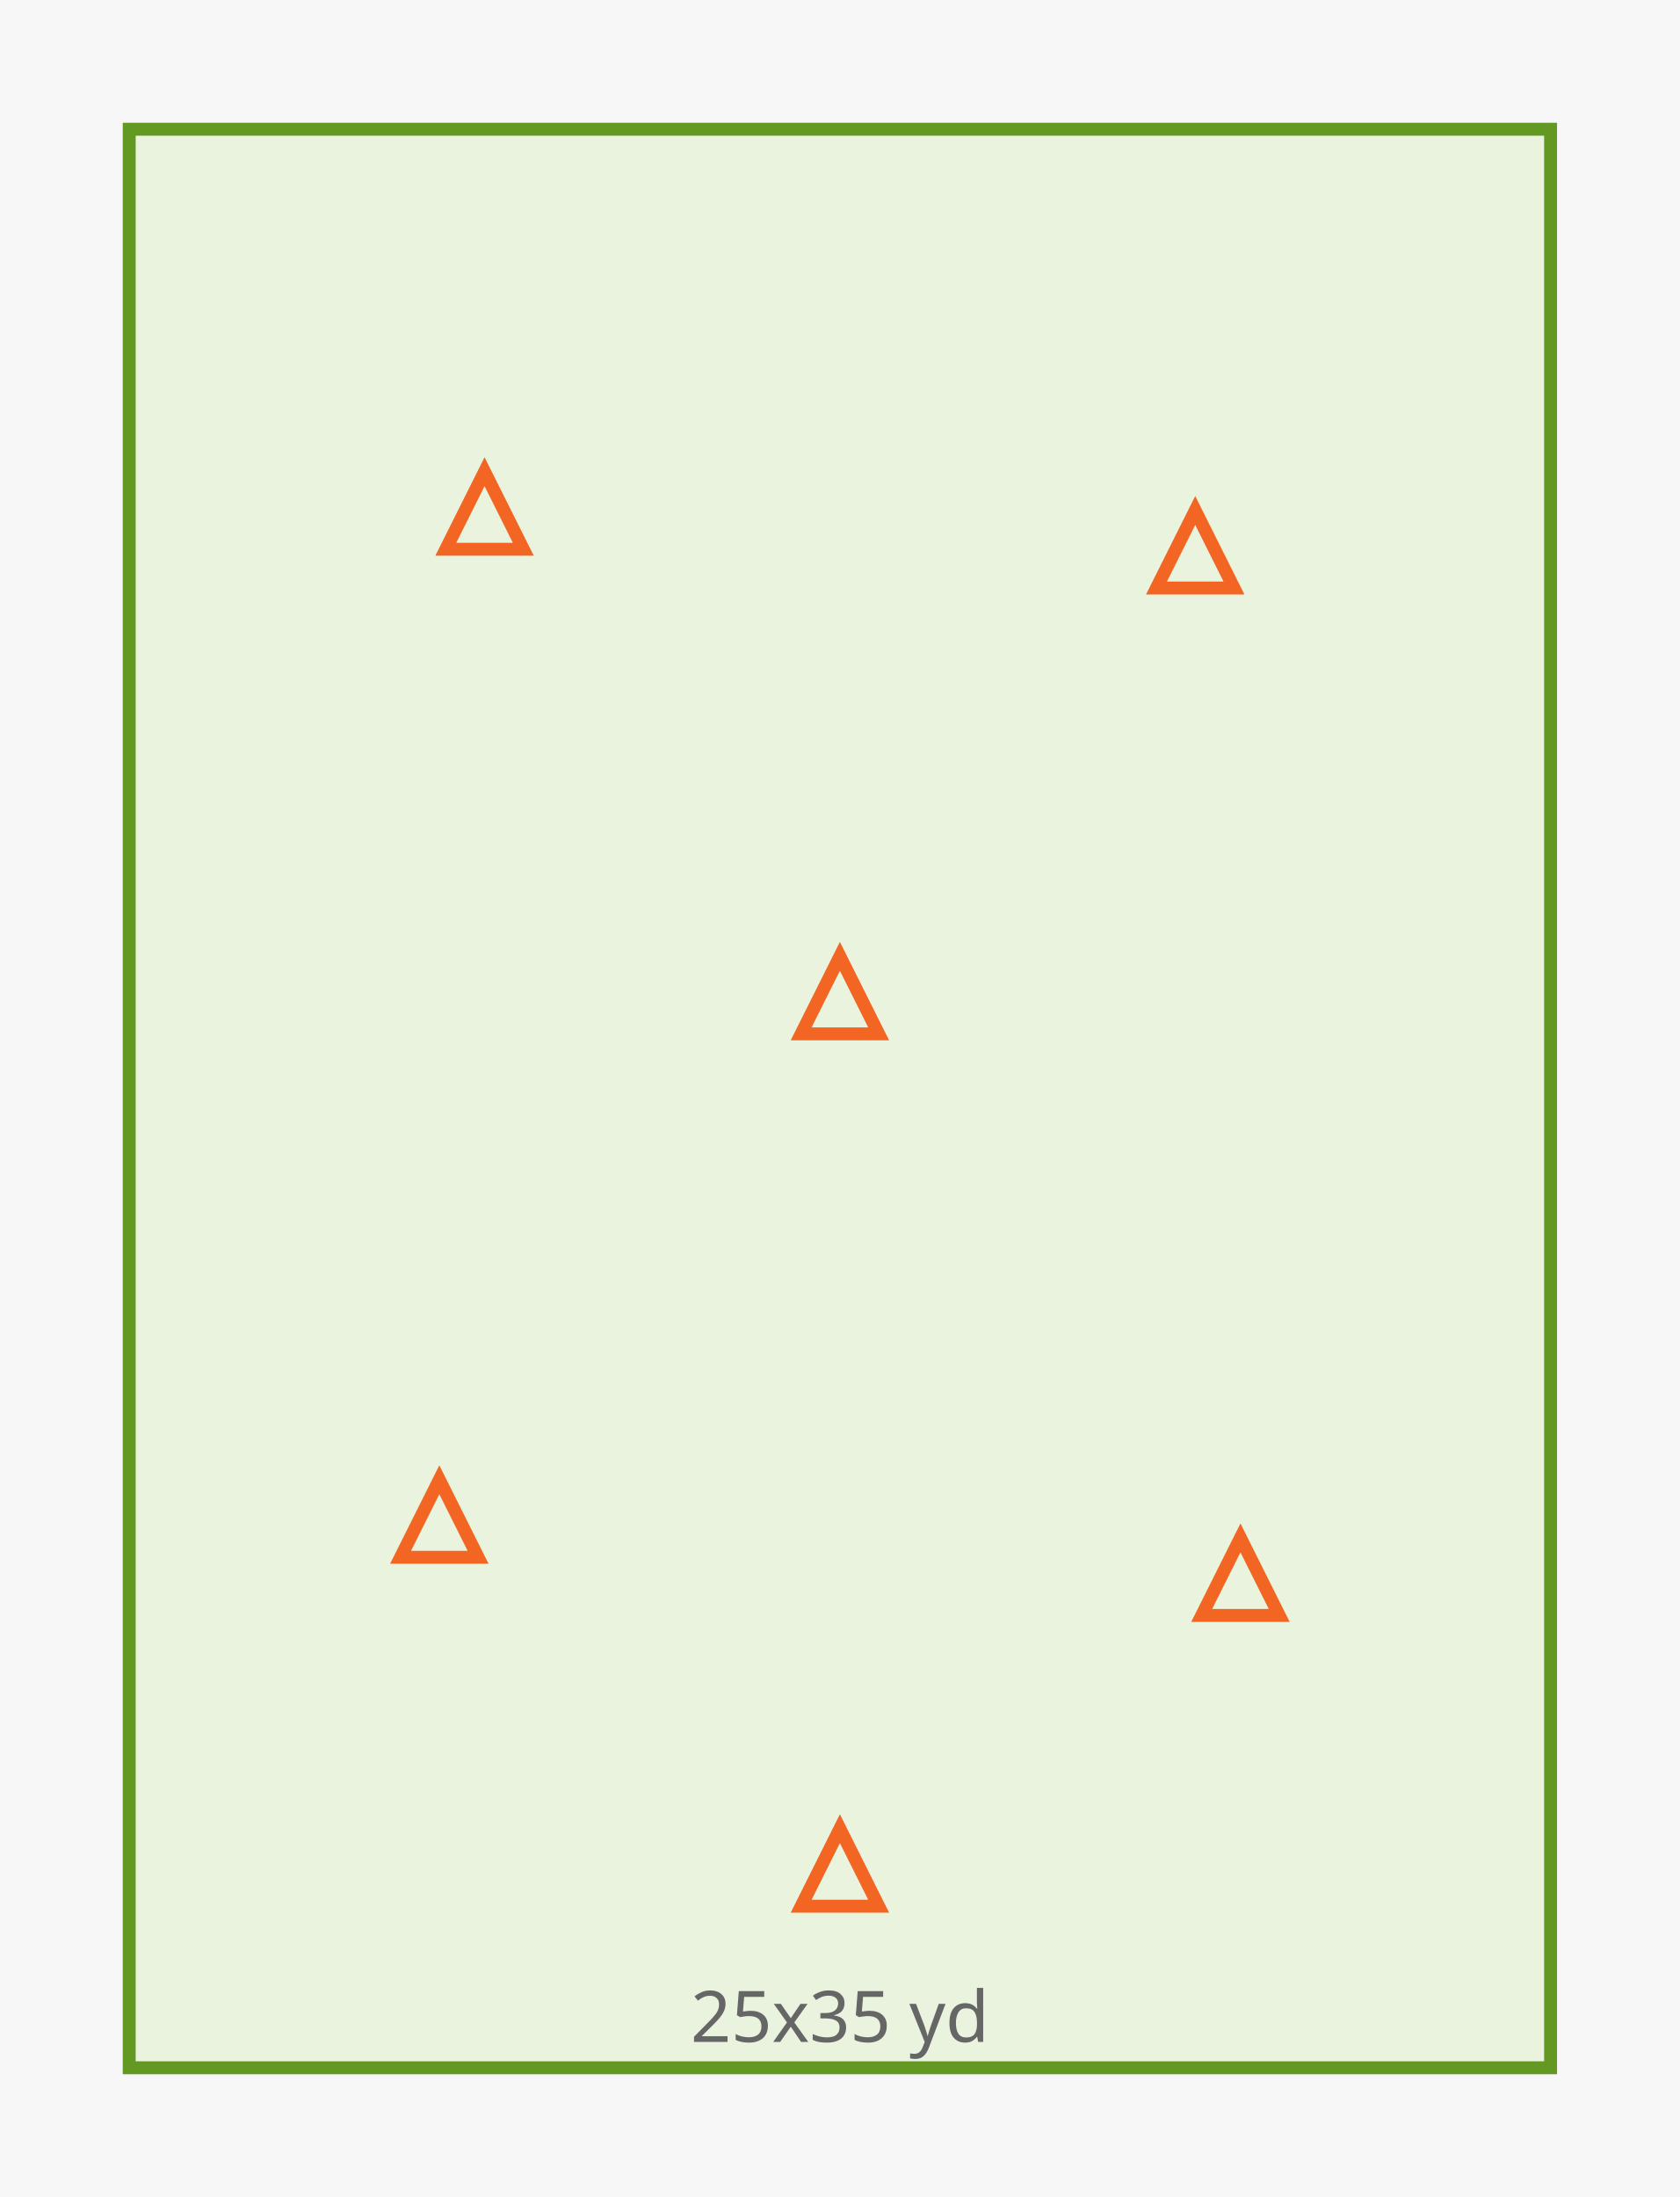
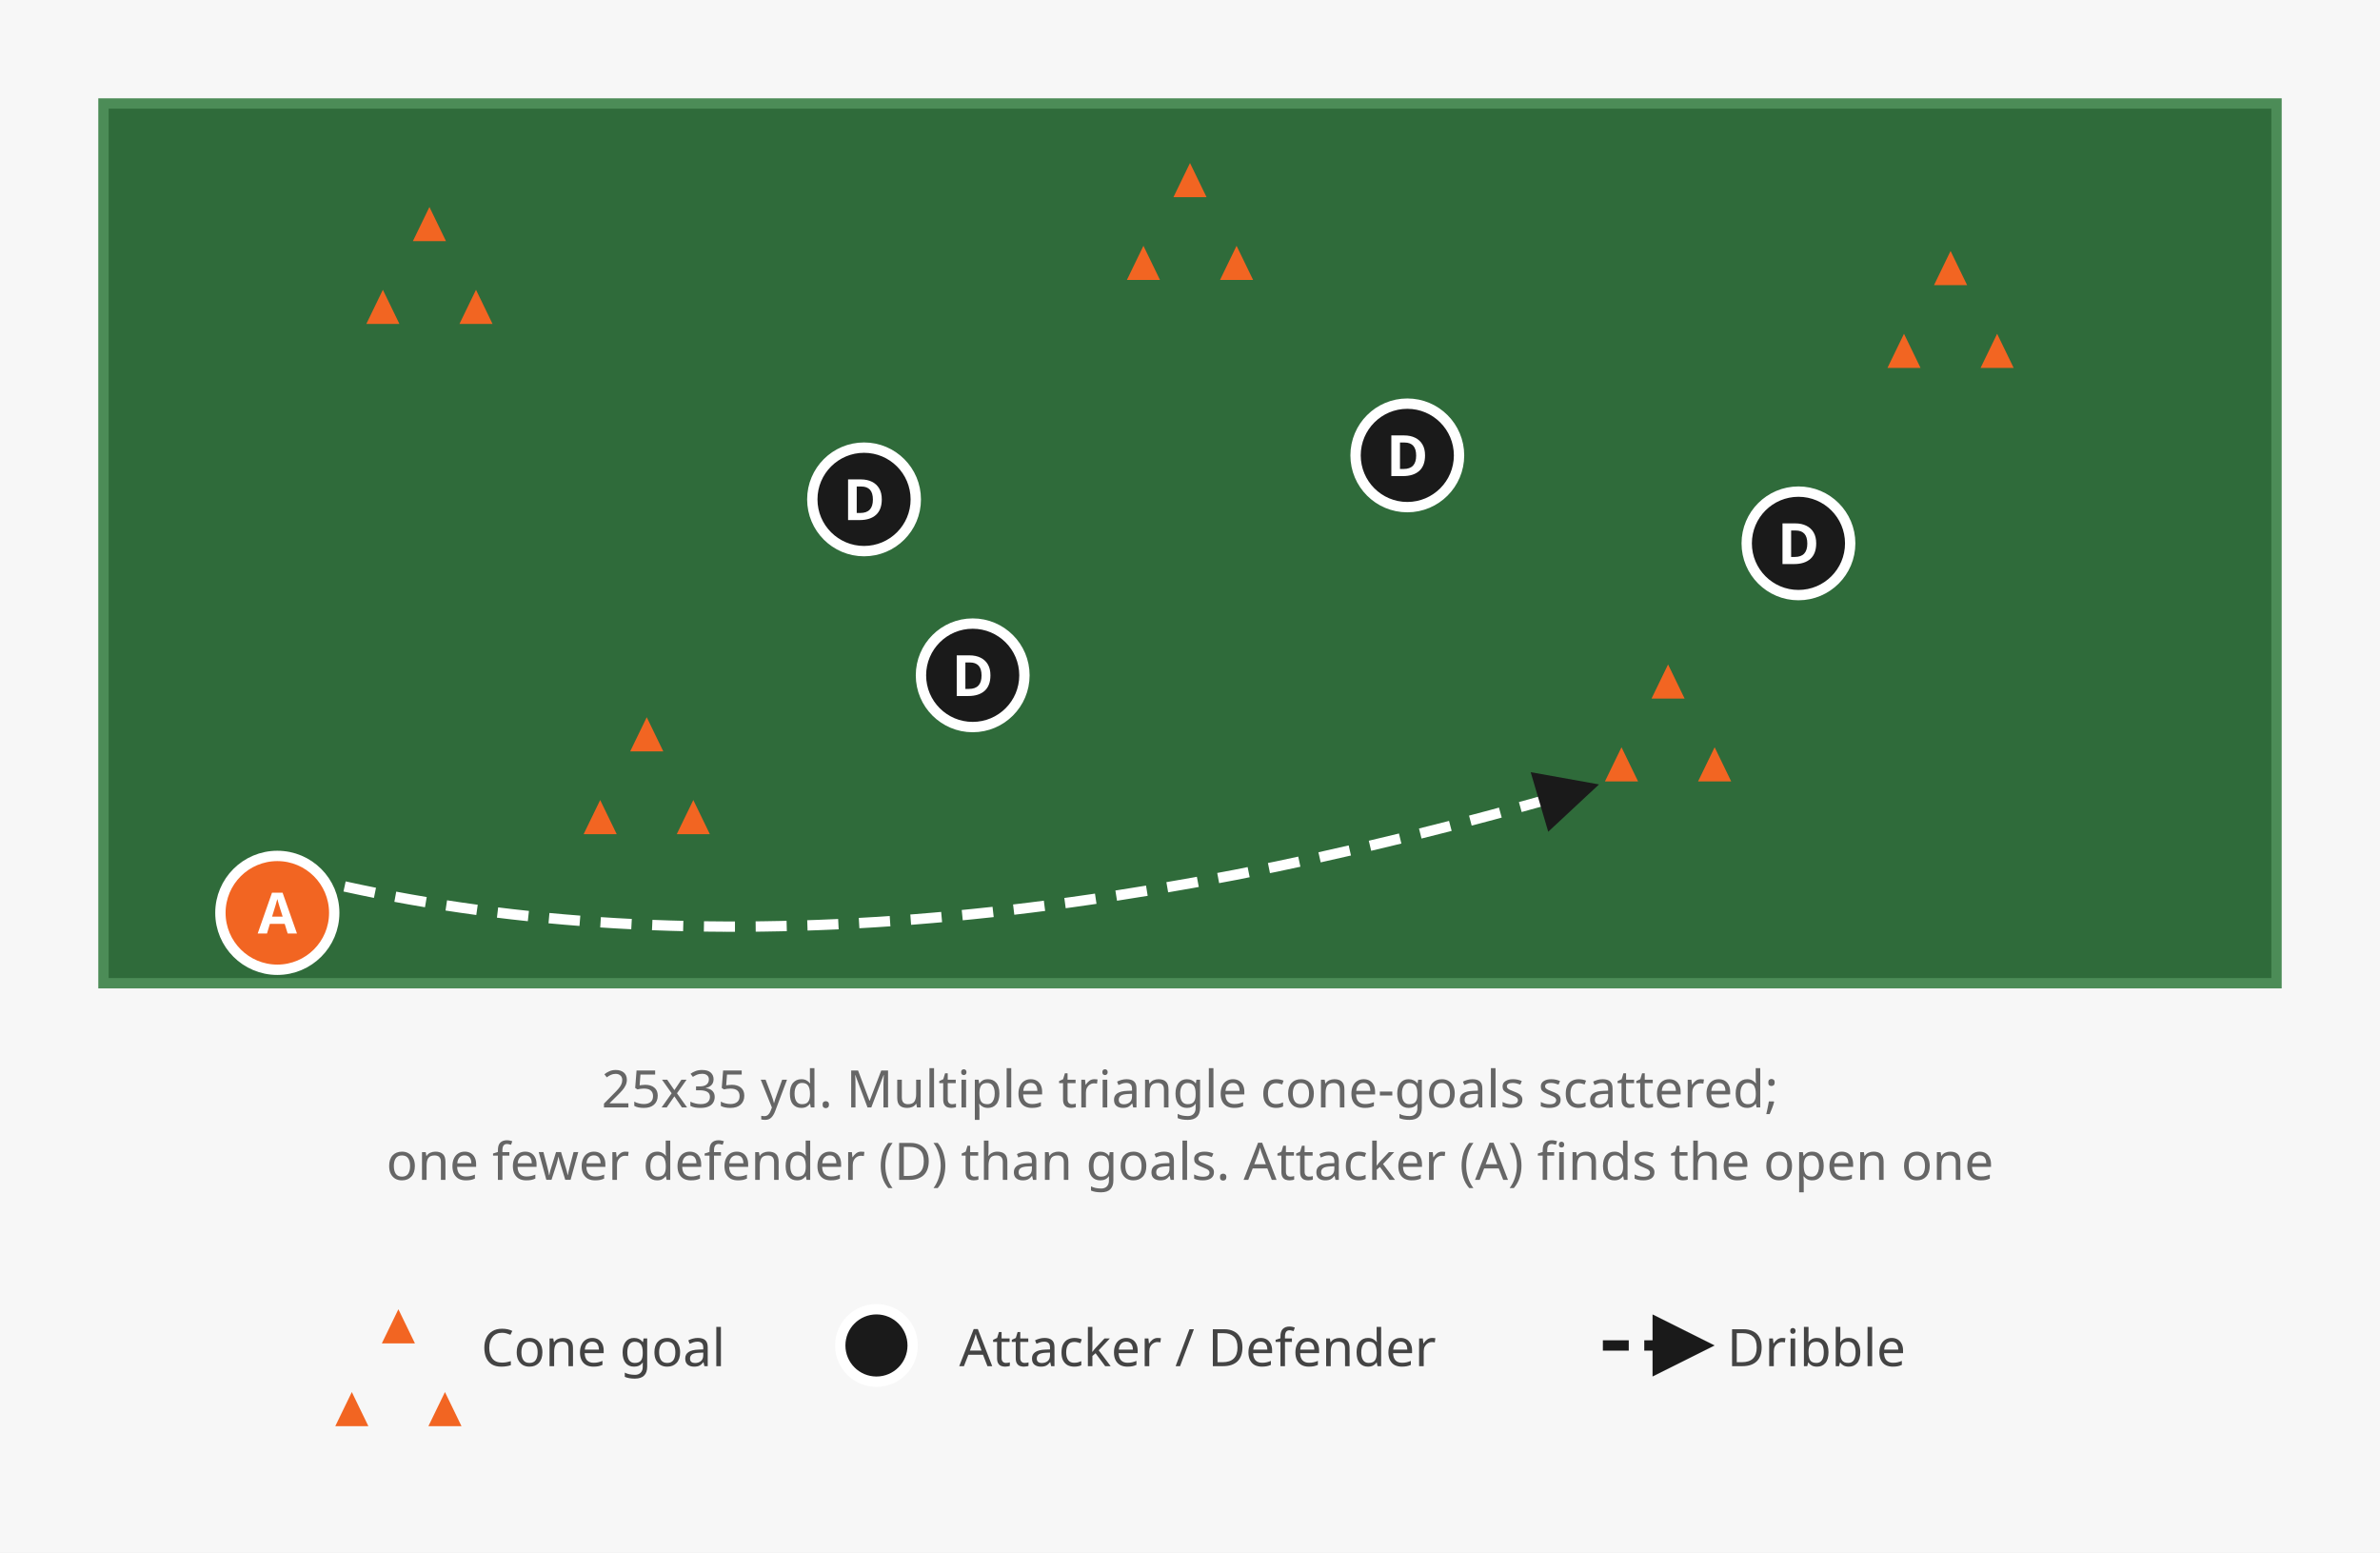
- <svg xmlns="http://www.w3.org/2000/svg" viewBox="0 0 260 340" role="img">
-   <rect width="260" height="340" fill="#F7F7F7" />
-   <rect x="20" y="20" width="220" height="300" fill="#EAF3DE" stroke="#639922" stroke-width="2" />
-   <polygon points="75,73 69,85 81,85" fill="none" stroke="#F26522" stroke-width="2" />
-   <polygon points="185,79 179,91 191,91" fill="none" stroke="#F26522" stroke-width="2" />
-   <polygon points="130,148 124,160 136,160" fill="none" stroke="#F26522" stroke-width="2" />
-   <polygon points="68,229 62,241 74,241" fill="none" stroke="#F26522" stroke-width="2" />
-   <polygon points="192,238 186,250 198,250" fill="none" stroke="#F26522" stroke-width="2" />
-   <polygon points="130,283 124,295 136,295" fill="none" stroke="#F26522" stroke-width="2" />
-   <text x="130.0" y="316" text-anchor="middle" font-size="11" fill="#666" font-family="sans-serif">25x35 yd</text>
+ <svg xmlns="http://www.w3.org/2000/svg" viewBox="0 0 460 300" role="img">
+   <rect width="460" height="300" fill="#F7F7F7" />
+   <defs>
+     <marker id="darr" viewBox="0 0 10 10" refX="7" refY="5" markerWidth="6" markerHeight="6" orient="auto">
+       <path d="M0,0 L10,5 L0,10 Z" fill="#1A1A1A" />
+     </marker>
+     <marker id="darrw" viewBox="0 0 10 10" refX="7" refY="5" markerWidth="6" markerHeight="6" orient="auto">
+       <path d="M0,0 L10,5 L0,10 Z" fill="#FFFFFF" />
+     </marker>
+     <marker id="sarr" viewBox="0 0 10 10" refX="7" refY="5" markerWidth="6" markerHeight="6" orient="auto">
+       <path d="M0,0 L10,5 L0,10 Z" fill="#F26522" />
+     </marker>
+   </defs>
+   <rect x="20" y="20" width="420" height="170" fill="#2F6B3A" stroke="#4C8C57" stroke-width="2" />
+   <polygon points="83.0,40.0 79.8,46.6 86.2,46.6" fill="#F26522" />
+   <polygon points="74.0,56.0 70.8,62.6 77.2,62.6" fill="#F26522" />
+   <polygon points="92.0,56.0 88.8,62.6 95.2,62.6" fill="#F26522" />
+   <polygon points="230.0,31.5 226.8,38.1 233.2,38.1" fill="#F26522" />
+   <polygon points="221.0,47.5 217.8,54.1 224.2,54.1" fill="#F26522" />
+   <polygon points="239.0,47.5 235.8,54.1 242.2,54.1" fill="#F26522" />
+   <polygon points="377.0,48.5 373.8,55.1 380.2,55.1" fill="#F26522" />
+   <polygon points="368.0,64.5 364.8,71.1 371.2,71.1" fill="#F26522" />
+   <polygon points="386.0,64.5 382.8,71.1 389.2,71.1" fill="#F26522" />
+   <polygon points="125.0,138.6 121.8,145.2 128.2,145.2" fill="#F26522" />
+   <polygon points="116.0,154.6 112.8,161.2 119.2,161.2" fill="#F26522" />
+   <polygon points="134.0,154.6 130.8,161.2 137.2,161.2" fill="#F26522" />
+   <polygon points="322.4,128.4 319.2,135 325.6,135" fill="#F26522" />
+   <polygon points="313.4,144.4 310.2,151 316.6,151" fill="#F26522" />
+   <polygon points="331.4,144.4 328.2,151 334.6,151" fill="#F26522" />
+   <circle cx="167.0" cy="96.5" r="10" fill="#1A1A1A" stroke="#FFFFFF" stroke-width="2" />
+   <text x="167.0" y="100.5" text-anchor="middle" font-size="11" font-weight="700" fill="#FFFFFF" font-family="sans-serif">D</text>
+   <circle cx="272.0" cy="88.0" r="10" fill="#1A1A1A" stroke="#FFFFFF" stroke-width="2" />
+   <text x="272.0" y="92.0" text-anchor="middle" font-size="11" font-weight="700" fill="#FFFFFF" font-family="sans-serif">D</text>
+   <circle cx="188.0" cy="130.5" r="10" fill="#1A1A1A" stroke="#FFFFFF" stroke-width="2" />
+   <text x="188.0" y="134.5" text-anchor="middle" font-size="11" font-weight="700" fill="#FFFFFF" font-family="sans-serif">D</text>
+   <circle cx="347.6" cy="105.0" r="10" fill="#1A1A1A" stroke="#FFFFFF" stroke-width="2" />
+   <text x="347.6" y="109.0" text-anchor="middle" font-size="11" font-weight="700" fill="#FFFFFF" font-family="sans-serif">D</text>
+   <circle cx="53.6" cy="176.4" r="11" fill="#F26522" stroke="#FFFFFF" stroke-width="2" />
+   <text x="53.6" y="180.4" text-anchor="middle" font-size="11" font-weight="700" fill="#FFFFFF" font-family="sans-serif">A</text>
+   <path d="M66.6,171.3 Q167.0,193.4 305.6,152.6" fill="none" stroke="#FFFFFF" stroke-width="2" stroke-dasharray="6 4" marker-end="url(#darr)" />
+   <text x="230.0" y="214" text-anchor="middle" font-size="10" fill="#666" font-family="sans-serif">25x35 yd. Multiple triangle cone-goals scattered;</text>
+   <text x="230.0" y="228" text-anchor="middle" font-size="10" fill="#666" font-family="sans-serif">one fewer defender (D) than goals. Attacker (A) finds the open one</text>
+   <g font-family="sans-serif" font-size="10" fill="#444">
+     <polygon points="77.0,253.0 73.8,259.6 80.2,259.6" fill="#F26522" />
+     <polygon points="68.0,269.0 64.8,275.6 71.2,275.6" fill="#F26522" />
+     <polygon points="86.0,269.0 82.8,275.6 89.2,275.6" fill="#F26522" />
+     <text x="93.0" y="264">Cone goal</text>
+     <circle cx="169.4" cy="260" r="7" fill="#1A1A1A" stroke="#FFFFFF" stroke-width="2" />
+     <text x="169.4" y="264" text-anchor="middle" font-size="11" font-weight="700" fill="#FFFFFF" font-family="sans-serif" />
+     <text x="185.4" y="264">Attacker / Defender</text>
+     <line x1="309.8" y1="260" x2="327.8" y2="260" stroke="#1A1A1A" stroke-width="2" stroke-dasharray="5 3" marker-end="url(#darr)" />
+     <text x="333.8" y="264">Dribble</text>
+   </g>
</svg>
